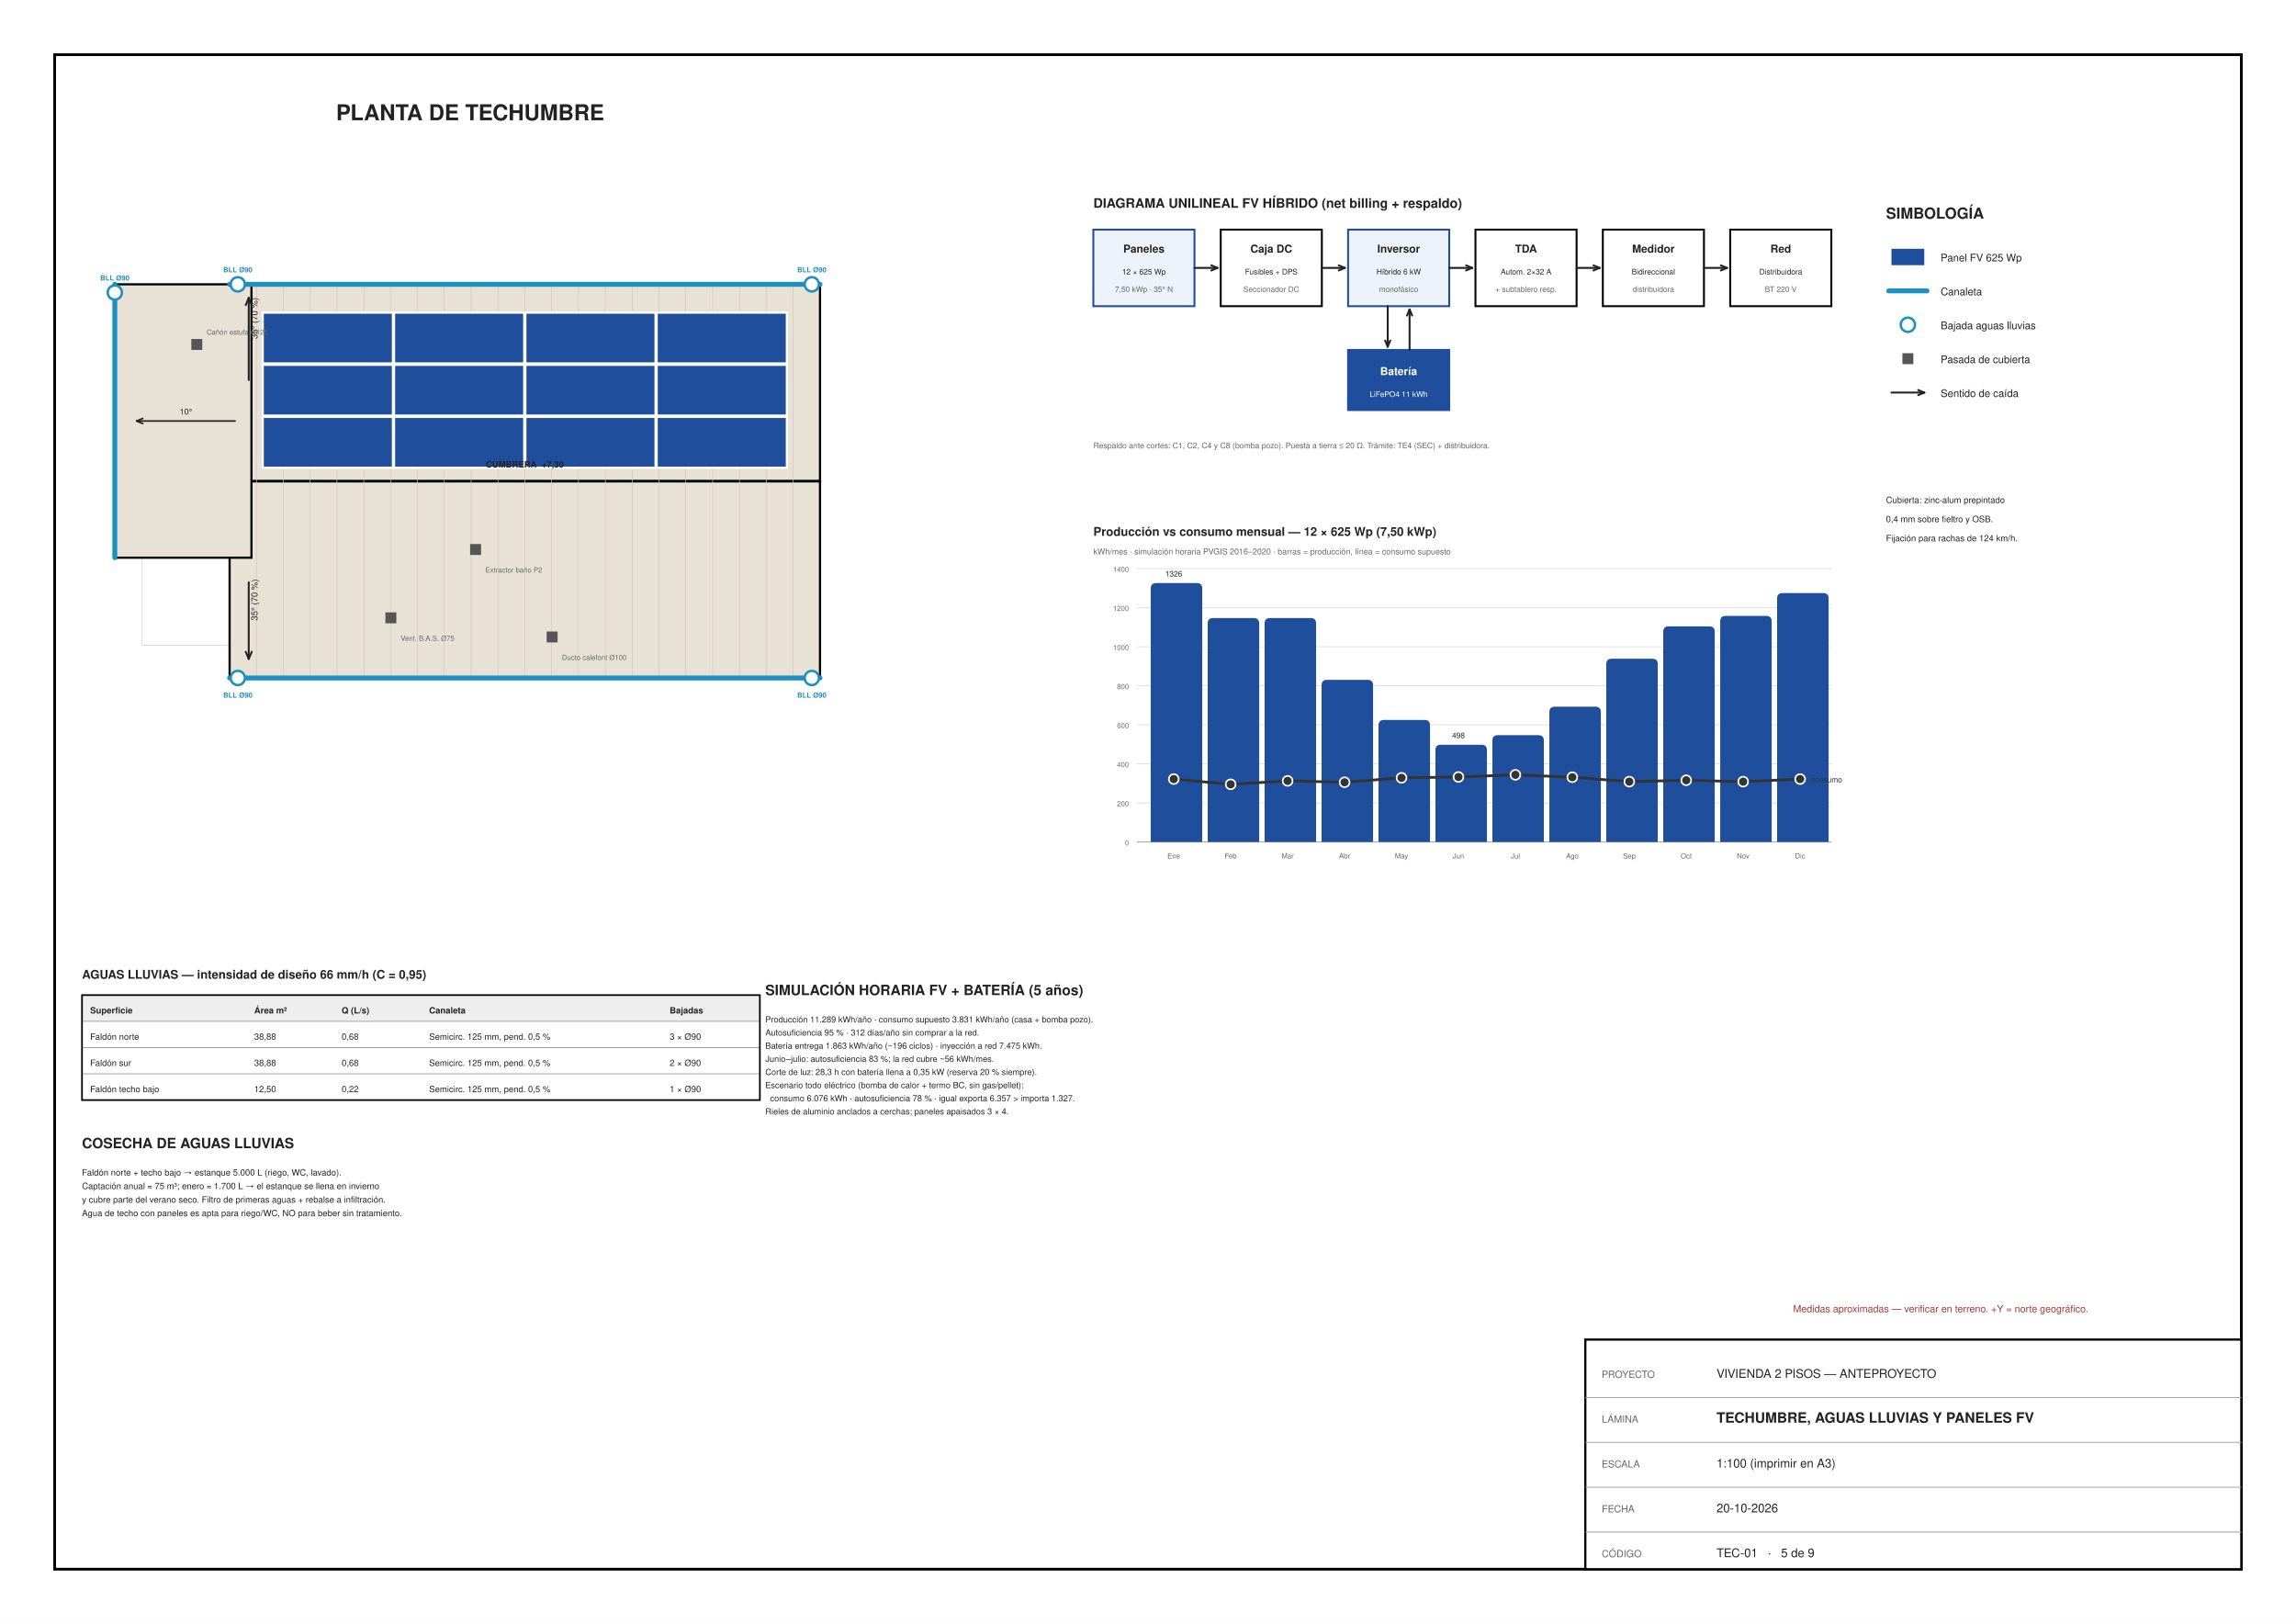
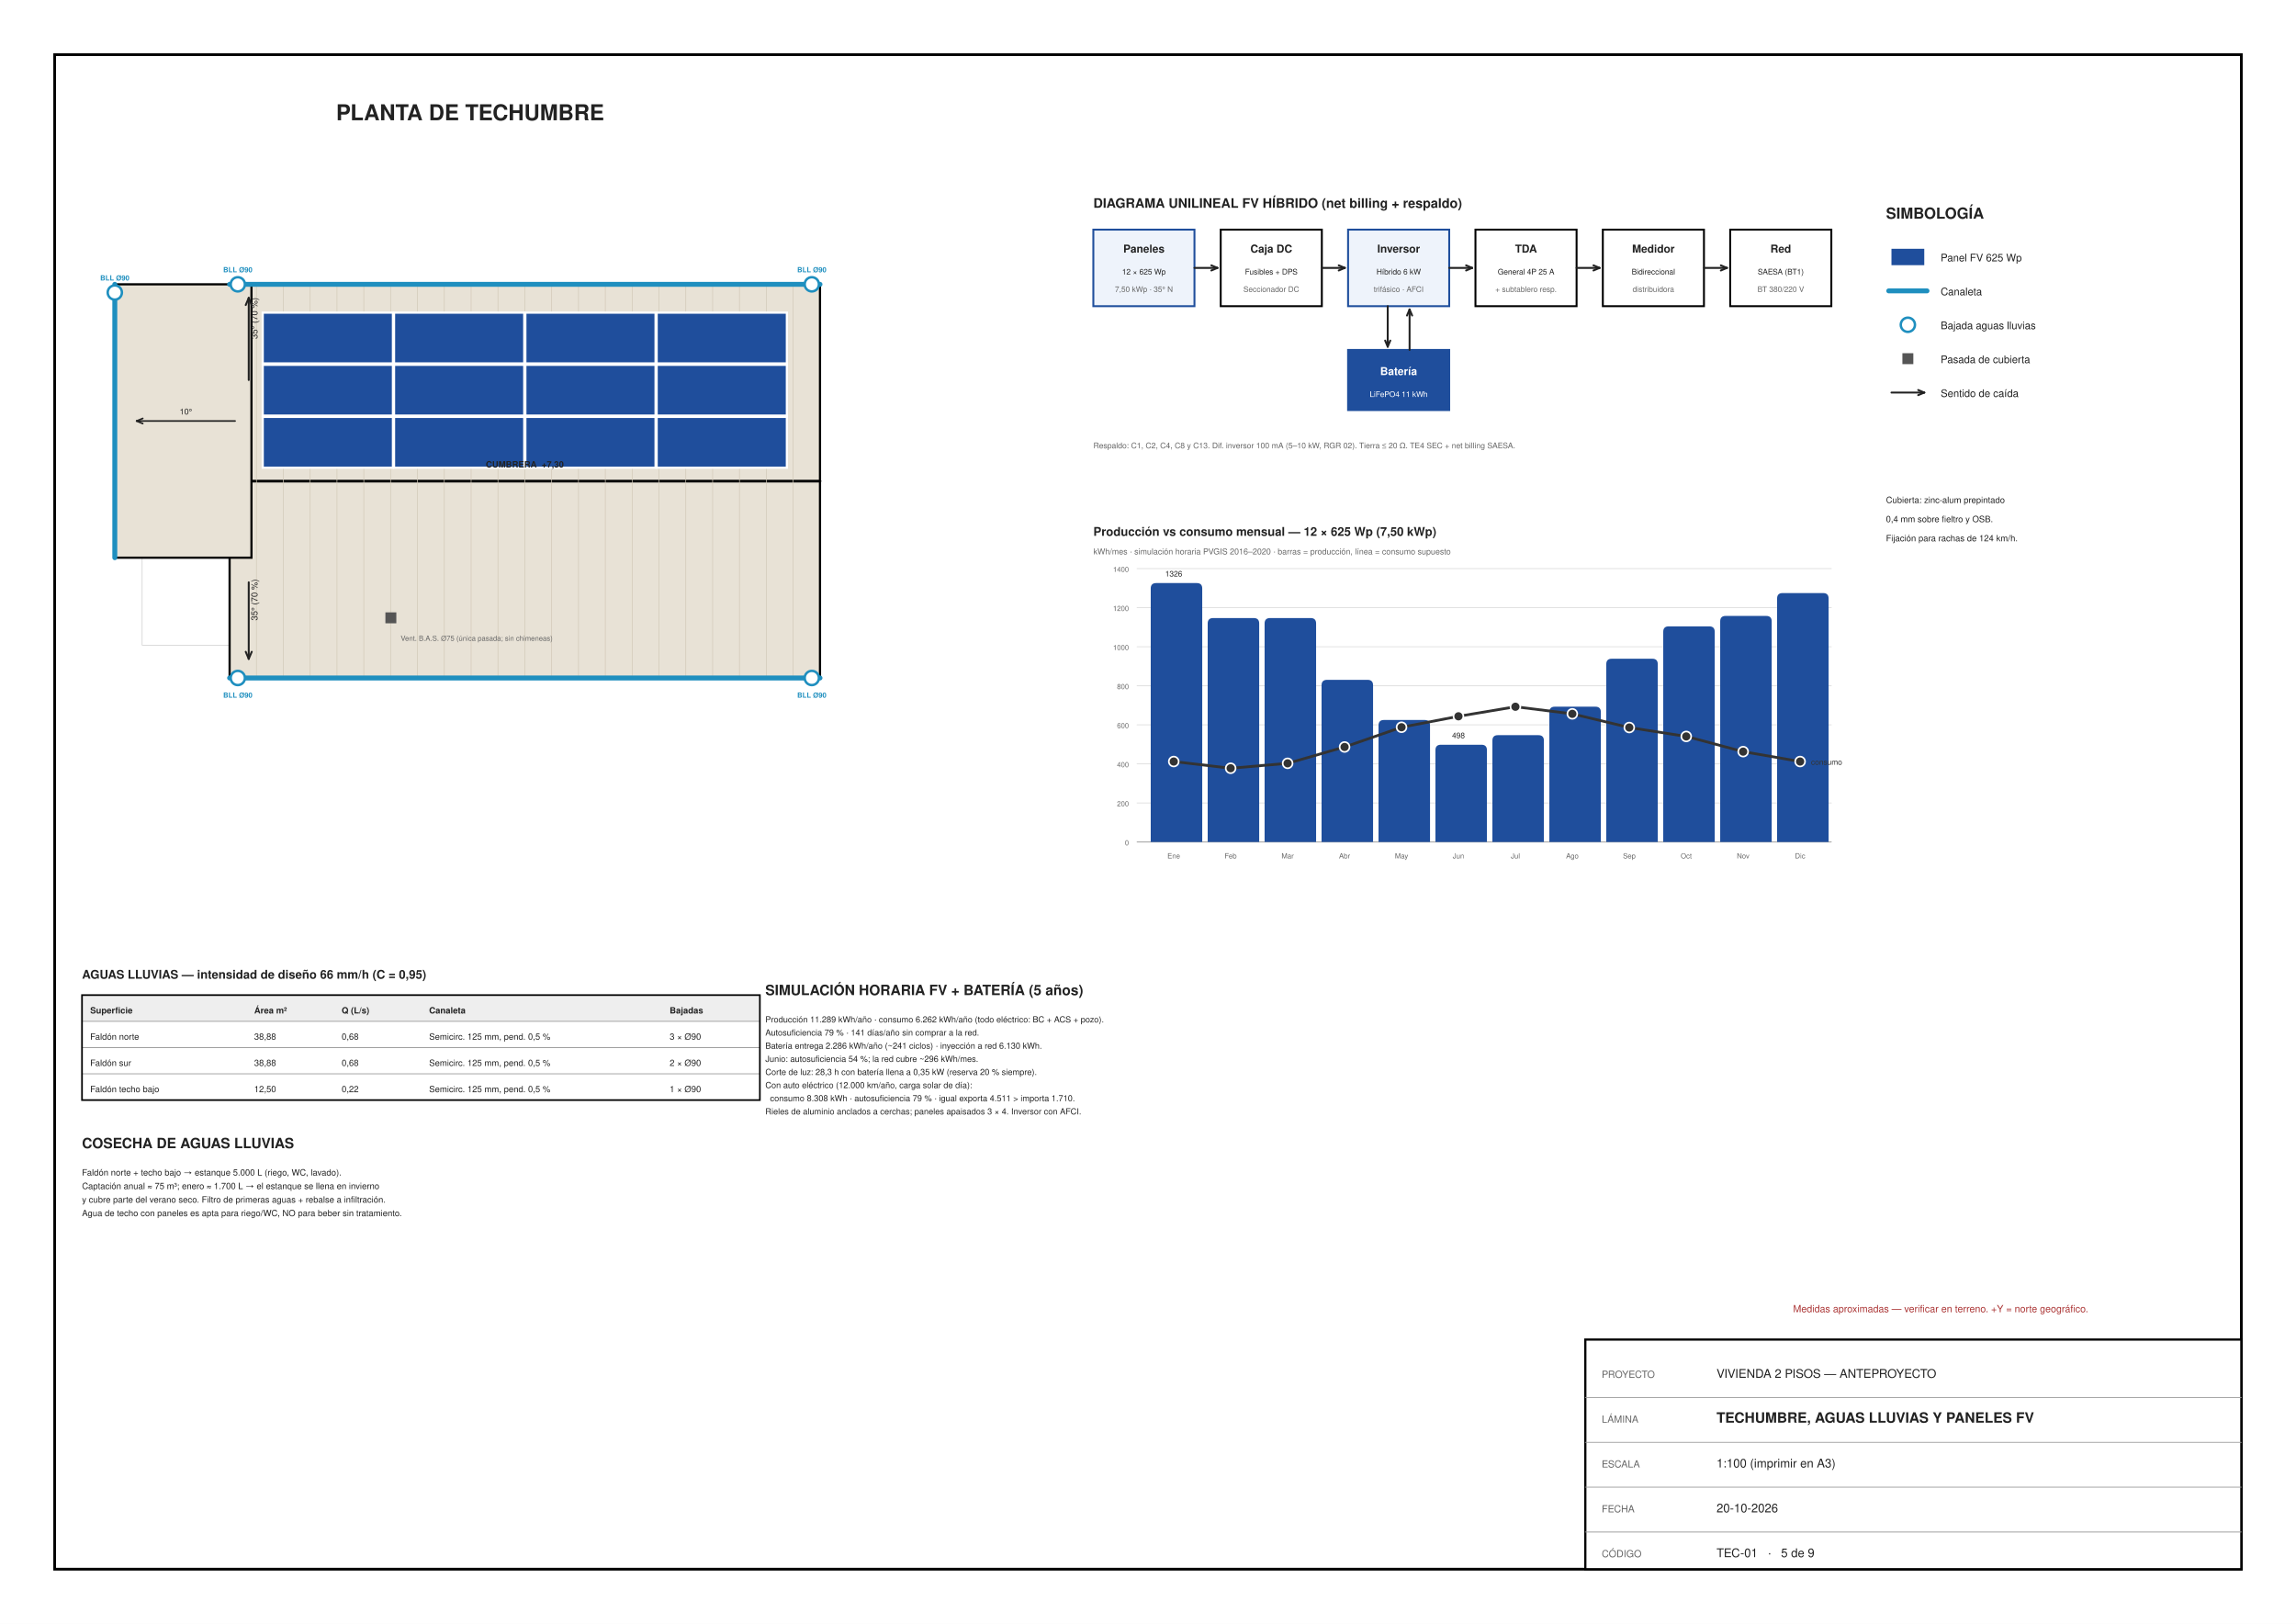
<svg xmlns="http://www.w3.org/2000/svg" width="420mm" height="297mm" viewBox="0 0 420 297">
  <rect width="420" height="297" fill="#fff" />
  <rect x="10.00" y="10.00" width="400.00" height="277.00" fill="none" stroke="#000" stroke-width="0.5" />
  <rect x="290.00" y="245.00" width="120.00" height="42.00" fill="#fff" stroke="#000" stroke-width="0.4" />
  <text x="293.00" y="252.00" font-size="1.8" text-anchor="start" font-weight="normal" fill="#666" font-family="Helvetica, Arial, sans-serif" xml:space="preserve">PROYECTO</text>
  <text x="314.00" y="252.00" font-size="2.2" text-anchor="start" font-weight="normal" fill="#222" font-family="Helvetica, Arial, sans-serif" xml:space="preserve">VIVIENDA 2 PISOS — ANTEPROYECTO</text>
  <text x="293.00" y="260.20" font-size="1.8" text-anchor="start" font-weight="normal" fill="#666" font-family="Helvetica, Arial, sans-serif" xml:space="preserve">LÁMINA</text>
  <text x="314.00" y="260.20" font-size="2.6" text-anchor="start" font-weight="bold" fill="#222" font-family="Helvetica, Arial, sans-serif" xml:space="preserve">TECHUMBRE, AGUAS LLUVIAS Y PANELES FV</text>
  <polyline points="290.00,255.60 410.00,255.60" fill="none" stroke="#999" stroke-width="0.15" stroke-linejoin="round" stroke-linecap="round" />
  <text x="293.00" y="268.40" font-size="1.8" text-anchor="start" font-weight="normal" fill="#666" font-family="Helvetica, Arial, sans-serif" xml:space="preserve">ESCALA</text>
  <text x="314.00" y="268.40" font-size="2.2" text-anchor="start" font-weight="normal" fill="#222" font-family="Helvetica, Arial, sans-serif" xml:space="preserve">1:100 (imprimir en A3)</text>
  <polyline points="290.00,263.80 410.00,263.80" fill="none" stroke="#999" stroke-width="0.15" stroke-linejoin="round" stroke-linecap="round" />
  <text x="293.00" y="276.60" font-size="1.8" text-anchor="start" font-weight="normal" fill="#666" font-family="Helvetica, Arial, sans-serif" xml:space="preserve">FECHA</text>
  <text x="314.00" y="276.60" font-size="2.2" text-anchor="start" font-weight="normal" fill="#222" font-family="Helvetica, Arial, sans-serif" xml:space="preserve">20-10-2026</text>
  <polyline points="290.00,272.00 410.00,272.00" fill="none" stroke="#999" stroke-width="0.15" stroke-linejoin="round" stroke-linecap="round" />
  <text x="293.00" y="284.80" font-size="1.8" text-anchor="start" font-weight="normal" fill="#666" font-family="Helvetica, Arial, sans-serif" xml:space="preserve">CÓDIGO</text>
  <text x="314.00" y="284.80" font-size="2.2" text-anchor="start" font-weight="normal" fill="#222" font-family="Helvetica, Arial, sans-serif" xml:space="preserve">TEC-01   ·   5 de 9</text>
  <polyline points="290.00,280.20 410.00,280.20" fill="none" stroke="#999" stroke-width="0.15" stroke-linejoin="round" stroke-linecap="round" />
  <text x="355.00" y="240.00" font-size="1.8" text-anchor="middle" font-weight="normal" fill="#a33" font-family="Helvetica, Arial, sans-serif" xml:space="preserve">Medidas aproximadas — verificar en terreno. +Y = norte geográfico.</text>
  <text x="86.00" y="22.00" font-size="4" text-anchor="middle" font-weight="bold" fill="#222" font-family="Helvetica, Arial, sans-serif" xml:space="preserve">PLANTA DE TECHUMBRE</text>
  <rect x="26.00" y="58.00" width="80.00" height="40.00" fill="none" stroke="#ccc" stroke-width="0.12" />
  <rect x="26.00" y="98.00" width="20.00" height="20.00" fill="none" stroke="#ccc" stroke-width="0.12" />
  <rect x="46.00" y="98.00" width="24.00" height="20.00" fill="none" stroke="#ccc" stroke-width="0.12" />
  <rect x="70.00" y="98.00" width="18.00" height="20.00" fill="none" stroke="#ccc" stroke-width="0.12" />
  <rect x="88.00" y="98.00" width="16.00" height="20.00" fill="none" stroke="#ccc" stroke-width="0.12" />
  <rect x="104.00" y="98.00" width="27.00" height="20.00" fill="none" stroke="#ccc" stroke-width="0.12" />
  <rect x="131.00" y="98.00" width="15.00" height="20.00" fill="none" stroke="#ccc" stroke-width="0.12" />
  <rect x="106.00" y="58.00" width="15.00" height="30.00" fill="none" stroke="#ccc" stroke-width="0.12" />
  <rect x="121.00" y="58.00" width="25.00" height="30.00" fill="none" stroke="#ccc" stroke-width="0.12" />
  <rect x="106.00" y="88.00" width="40.00" height="10.00" fill="none" stroke="#ccc" stroke-width="0.12" />
  <rect x="42.00" y="52.00" width="108.00" height="72.00" fill="#e8e2d6" stroke="#000" stroke-width="0.4" />
  <polyline points="42.00,88.00 150.00,88.00" fill="none" stroke="#000" stroke-width="0.5" stroke-linejoin="round" stroke-linecap="round" />
  <polyline points="46.91,124.00 46.91,52.00" fill="none" stroke="#d2c9b8" stroke-width="0.12" stroke-linejoin="round" stroke-linecap="round" />
  <polyline points="51.82,124.00 51.82,52.00" fill="none" stroke="#d2c9b8" stroke-width="0.12" stroke-linejoin="round" stroke-linecap="round" />
  <polyline points="56.73,124.00 56.73,52.00" fill="none" stroke="#d2c9b8" stroke-width="0.12" stroke-linejoin="round" stroke-linecap="round" />
  <polyline points="61.64,124.00 61.64,52.00" fill="none" stroke="#d2c9b8" stroke-width="0.12" stroke-linejoin="round" stroke-linecap="round" />
  <polyline points="66.55,124.00 66.55,52.00" fill="none" stroke="#d2c9b8" stroke-width="0.12" stroke-linejoin="round" stroke-linecap="round" />
  <polyline points="71.45,124.00 71.45,52.00" fill="none" stroke="#d2c9b8" stroke-width="0.12" stroke-linejoin="round" stroke-linecap="round" />
  <polyline points="76.36,124.00 76.36,52.00" fill="none" stroke="#d2c9b8" stroke-width="0.12" stroke-linejoin="round" stroke-linecap="round" />
  <polyline points="81.27,124.00 81.27,52.00" fill="none" stroke="#d2c9b8" stroke-width="0.12" stroke-linejoin="round" stroke-linecap="round" />
  <polyline points="86.18,124.00 86.18,52.00" fill="none" stroke="#d2c9b8" stroke-width="0.12" stroke-linejoin="round" stroke-linecap="round" />
  <polyline points="91.09,124.00 91.09,52.00" fill="none" stroke="#d2c9b8" stroke-width="0.12" stroke-linejoin="round" stroke-linecap="round" />
  <polyline points="96.00,124.00 96.00,52.00" fill="none" stroke="#d2c9b8" stroke-width="0.12" stroke-linejoin="round" stroke-linecap="round" />
  <polyline points="100.91,124.00 100.91,52.00" fill="none" stroke="#d2c9b8" stroke-width="0.12" stroke-linejoin="round" stroke-linecap="round" />
  <polyline points="105.82,124.00 105.82,52.00" fill="none" stroke="#d2c9b8" stroke-width="0.12" stroke-linejoin="round" stroke-linecap="round" />
  <polyline points="110.73,124.00 110.73,52.00" fill="none" stroke="#d2c9b8" stroke-width="0.12" stroke-linejoin="round" stroke-linecap="round" />
  <polyline points="115.64,124.00 115.64,52.00" fill="none" stroke="#d2c9b8" stroke-width="0.12" stroke-linejoin="round" stroke-linecap="round" />
  <polyline points="120.55,124.00 120.55,52.00" fill="none" stroke="#d2c9b8" stroke-width="0.12" stroke-linejoin="round" stroke-linecap="round" />
  <polyline points="125.45,124.00 125.45,52.00" fill="none" stroke="#d2c9b8" stroke-width="0.12" stroke-linejoin="round" stroke-linecap="round" />
  <polyline points="130.36,124.00 130.36,52.00" fill="none" stroke="#d2c9b8" stroke-width="0.12" stroke-linejoin="round" stroke-linecap="round" />
  <polyline points="135.27,124.00 135.27,52.00" fill="none" stroke="#d2c9b8" stroke-width="0.12" stroke-linejoin="round" stroke-linecap="round" />
  <polyline points="140.18,124.00 140.18,52.00" fill="none" stroke="#d2c9b8" stroke-width="0.12" stroke-linejoin="round" stroke-linecap="round" />
  <polyline points="145.09,124.00 145.09,52.00" fill="none" stroke="#d2c9b8" stroke-width="0.12" stroke-linejoin="round" stroke-linecap="round" />
  <rect x="21.00" y="52.00" width="25.00" height="50.00" fill="#e8e2d6" stroke="#000" stroke-width="0.4" />
  <rect x="48.06" y="76.25" width="23.82" height="9.29" fill="#1f4e9c" stroke="#fff" stroke-width="0.4" />
  <rect x="72.08" y="76.25" width="23.82" height="9.29" fill="#1f4e9c" stroke="#fff" stroke-width="0.4" />
  <rect x="96.10" y="76.25" width="23.82" height="9.29" fill="#1f4e9c" stroke="#fff" stroke-width="0.4" />
  <rect x="120.12" y="76.25" width="23.82" height="9.29" fill="#1f4e9c" stroke="#fff" stroke-width="0.4" />
  <rect x="48.06" y="66.72" width="23.82" height="9.29" fill="#1f4e9c" stroke="#fff" stroke-width="0.4" />
  <rect x="72.08" y="66.72" width="23.82" height="9.29" fill="#1f4e9c" stroke="#fff" stroke-width="0.4" />
  <rect x="96.10" y="66.72" width="23.82" height="9.29" fill="#1f4e9c" stroke="#fff" stroke-width="0.4" />
  <rect x="120.12" y="66.72" width="23.82" height="9.29" fill="#1f4e9c" stroke="#fff" stroke-width="0.4" />
  <rect x="48.06" y="57.18" width="23.82" height="9.29" fill="#1f4e9c" stroke="#fff" stroke-width="0.4" />
  <rect x="72.08" y="57.18" width="23.82" height="9.29" fill="#1f4e9c" stroke="#fff" stroke-width="0.4" />
  <rect x="96.10" y="57.18" width="23.82" height="9.29" fill="#1f4e9c" stroke="#fff" stroke-width="0.4" />
  <rect x="120.12" y="57.18" width="23.82" height="9.29" fill="#1f4e9c" stroke="#fff" stroke-width="0.4" />
  <polyline points="45.50,69.50 45.50,54.50" fill="none" stroke="#222" stroke-width="0.35" stroke-linejoin="round" stroke-linecap="round" />
  <polyline points="45.50,54.50 44.95,55.79" fill="none" stroke="#222" stroke-width="0.35" stroke-linejoin="round" stroke-linecap="round" />
  <polyline points="45.50,54.50 46.05,55.79" fill="none" stroke="#222" stroke-width="0.35" stroke-linejoin="round" stroke-linecap="round" />
  <text x="47.10" y="62.00" font-size="1.6" text-anchor="start" font-weight="normal" fill="#222" font-family="Helvetica, Arial, sans-serif" xml:space="preserve" transform="rotate(-90 47.10 62.00)">35° (70 %)</text>
  <polyline points="45.50,106.50 45.50,120.50" fill="none" stroke="#222" stroke-width="0.35" stroke-linejoin="round" stroke-linecap="round" />
  <polyline points="45.50,120.50 46.05,119.21" fill="none" stroke="#222" stroke-width="0.35" stroke-linejoin="round" stroke-linecap="round" />
  <polyline points="45.50,120.50 44.95,119.21" fill="none" stroke="#222" stroke-width="0.35" stroke-linejoin="round" stroke-linecap="round" />
  <text x="47.10" y="113.50" font-size="1.6" text-anchor="start" font-weight="normal" fill="#222" font-family="Helvetica, Arial, sans-serif" xml:space="preserve" transform="rotate(-90 47.10 113.50)">35° (70 %)</text>
  <polyline points="43.00,77.00 25.00,77.00" fill="none" stroke="#222" stroke-width="0.3" stroke-linejoin="round" stroke-linecap="round" />
  <polyline points="25.00,77.00 26.11,77.47" fill="none" stroke="#222" stroke-width="0.3" stroke-linejoin="round" stroke-linecap="round" />
  <polyline points="25.00,77.00 26.11,76.53" fill="none" stroke="#222" stroke-width="0.3" stroke-linejoin="round" stroke-linecap="round" />
  <text x="34.00" y="75.80" font-size="1.5" text-anchor="middle" font-weight="normal" fill="#222" font-family="Helvetica, Arial, sans-serif" xml:space="preserve">10°</text>
  <text x="96.00" y="85.50" font-size="1.6" text-anchor="middle" font-weight="bold" fill="#222" font-family="Helvetica, Arial, sans-serif" xml:space="preserve">CUMBRERA  +7,30</text>
  <polyline points="42.00,52.00 150.00,52.00" fill="none" stroke="#1f8fbf" stroke-width="0.9" stroke-linejoin="round" stroke-linecap="round" />
  <polyline points="42.00,124.00 150.00,124.00" fill="none" stroke="#1f8fbf" stroke-width="0.9" stroke-linejoin="round" stroke-linecap="round" />
  <polyline points="21.00,102.00 21.00,52.00" fill="none" stroke="#1f8fbf" stroke-width="0.9" stroke-linejoin="round" stroke-linecap="round" />
  <circle cx="43.50" cy="52.00" r="1.30" fill="#fff" stroke="#1f8fbf" stroke-width="0.45" />
  <text x="43.50" y="49.80" font-size="1.3" text-anchor="middle" font-weight="bold" fill="#1f8fbf" font-family="Helvetica, Arial, sans-serif" xml:space="preserve">BLL Ø90</text>
  <circle cx="148.50" cy="52.00" r="1.30" fill="#fff" stroke="#1f8fbf" stroke-width="0.45" />
  <text x="148.50" y="49.80" font-size="1.3" text-anchor="middle" font-weight="bold" fill="#1f8fbf" font-family="Helvetica, Arial, sans-serif" xml:space="preserve">BLL Ø90</text>
  <circle cx="43.50" cy="124.00" r="1.30" fill="#fff" stroke="#1f8fbf" stroke-width="0.45" />
  <text x="43.50" y="127.60" font-size="1.3" text-anchor="middle" font-weight="bold" fill="#1f8fbf" font-family="Helvetica, Arial, sans-serif" xml:space="preserve">BLL Ø90</text>
  <circle cx="148.50" cy="124.00" r="1.30" fill="#fff" stroke="#1f8fbf" stroke-width="0.45" />
  <text x="148.50" y="127.60" font-size="1.3" text-anchor="middle" font-weight="bold" fill="#1f8fbf" font-family="Helvetica, Arial, sans-serif" xml:space="preserve">BLL Ø90</text>
  <circle cx="21.00" cy="53.50" r="1.30" fill="#fff" stroke="#1f8fbf" stroke-width="0.45" />
  <text x="21.00" y="51.30" font-size="1.3" text-anchor="middle" font-weight="bold" fill="#1f8fbf" font-family="Helvetica, Arial, sans-serif" xml:space="preserve">BLL Ø90</text>
-   <rect x="35.00" y="62.00" width="2.00" height="2.00" fill="#555" stroke="none" stroke-width="0.3" />
-   <text x="37.80" y="61.20" font-size="1.3" text-anchor="start" font-weight="normal" fill="#666" font-family="Helvetica, Arial, sans-serif" xml:space="preserve">Cañón estufa Ø125</text>
-   <rect x="100.00" y="115.50" width="2.00" height="2.00" fill="#555" stroke="none" stroke-width="0.3" />
-   <text x="102.80" y="120.70" font-size="1.3" text-anchor="start" font-weight="normal" fill="#666" font-family="Helvetica, Arial, sans-serif" xml:space="preserve">Ducto calefont Ø100</text>
  <rect x="70.50" y="112.00" width="2.00" height="2.00" fill="#555" stroke="none" stroke-width="0.3" />
-   <text x="73.30" y="117.20" font-size="1.3" text-anchor="start" font-weight="normal" fill="#666" font-family="Helvetica, Arial, sans-serif" xml:space="preserve">Vent. B.A.S. Ø75</text>
-   <rect x="86.00" y="99.50" width="2.00" height="2.00" fill="#555" stroke="none" stroke-width="0.3" />
-   <text x="88.80" y="104.70" font-size="1.3" text-anchor="start" font-weight="normal" fill="#666" font-family="Helvetica, Arial, sans-serif" xml:space="preserve">Extractor baño P2</text>
+   <text x="73.30" y="117.20" font-size="1.3" text-anchor="start" font-weight="normal" fill="#666" font-family="Helvetica, Arial, sans-serif" xml:space="preserve">Vent. B.A.S. Ø75 (única pasada; sin chimeneas)</text>
  <text x="200.00" y="38.00" font-size="2.4" text-anchor="start" font-weight="bold" fill="#222" font-family="Helvetica, Arial, sans-serif" xml:space="preserve">DIAGRAMA UNILINEAL FV HÍBRIDO (net billing + respaldo)</text>
  <rect x="200.00" y="42.00" width="18.50" height="14.00" fill="#eef3fb" stroke="#1f4e9c" stroke-width="0.35" />
  <text x="209.25" y="46.20" font-size="2.0" text-anchor="middle" font-weight="bold" fill="#222" font-family="Helvetica, Arial, sans-serif" xml:space="preserve">Paneles</text>
  <text x="209.25" y="50.20" font-size="1.4" text-anchor="middle" font-weight="normal" fill="#222" font-family="Helvetica, Arial, sans-serif" xml:space="preserve">12 × 625 Wp</text>
  <text x="209.25" y="53.40" font-size="1.4" text-anchor="middle" font-weight="normal" fill="#666" font-family="Helvetica, Arial, sans-serif" xml:space="preserve">7,50 kWp · 35° N</text>
  <rect x="223.30" y="42.00" width="18.50" height="14.00" fill="#fff" stroke="#000" stroke-width="0.35" />
  <text x="232.55" y="46.20" font-size="2.0" text-anchor="middle" font-weight="bold" fill="#222" font-family="Helvetica, Arial, sans-serif" xml:space="preserve">Caja DC</text>
  <text x="232.55" y="50.20" font-size="1.4" text-anchor="middle" font-weight="normal" fill="#222" font-family="Helvetica, Arial, sans-serif" xml:space="preserve">Fusibles + DPS</text>
  <text x="232.55" y="53.40" font-size="1.4" text-anchor="middle" font-weight="normal" fill="#666" font-family="Helvetica, Arial, sans-serif" xml:space="preserve">Seccionador DC</text>
  <polyline points="218.50,49.00 222.70,49.00" fill="none" stroke="#222" stroke-width="0.35" stroke-linejoin="round" stroke-linecap="round" />
  <polyline points="222.70,49.00 221.59,48.53" fill="none" stroke="#222" stroke-width="0.35" stroke-linejoin="round" stroke-linecap="round" />
  <polyline points="222.70,49.00 221.59,49.47" fill="none" stroke="#222" stroke-width="0.35" stroke-linejoin="round" stroke-linecap="round" />
  <rect x="246.60" y="42.00" width="18.50" height="14.00" fill="#eef3fb" stroke="#1f4e9c" stroke-width="0.35" />
  <text x="255.85" y="46.20" font-size="2.0" text-anchor="middle" font-weight="bold" fill="#222" font-family="Helvetica, Arial, sans-serif" xml:space="preserve">Inversor</text>
  <text x="255.85" y="50.20" font-size="1.4" text-anchor="middle" font-weight="normal" fill="#222" font-family="Helvetica, Arial, sans-serif" xml:space="preserve">Híbrido 6 kW</text>
-   <text x="255.85" y="53.40" font-size="1.4" text-anchor="middle" font-weight="normal" fill="#666" font-family="Helvetica, Arial, sans-serif" xml:space="preserve">monofásico</text>
+   <text x="255.85" y="53.40" font-size="1.4" text-anchor="middle" font-weight="normal" fill="#666" font-family="Helvetica, Arial, sans-serif" xml:space="preserve">trifásico · AFCI</text>
  <polyline points="241.80,49.00 246.00,49.00" fill="none" stroke="#222" stroke-width="0.35" stroke-linejoin="round" stroke-linecap="round" />
  <polyline points="246.00,49.00 244.89,48.53" fill="none" stroke="#222" stroke-width="0.35" stroke-linejoin="round" stroke-linecap="round" />
  <polyline points="246.00,49.00 244.89,49.47" fill="none" stroke="#222" stroke-width="0.35" stroke-linejoin="round" stroke-linecap="round" />
  <rect x="269.90" y="42.00" width="18.50" height="14.00" fill="#fff" stroke="#000" stroke-width="0.35" />
  <text x="279.15" y="46.20" font-size="2.0" text-anchor="middle" font-weight="bold" fill="#222" font-family="Helvetica, Arial, sans-serif" xml:space="preserve">TDA</text>
-   <text x="279.15" y="50.20" font-size="1.4" text-anchor="middle" font-weight="normal" fill="#222" font-family="Helvetica, Arial, sans-serif" xml:space="preserve">Autom. 2×32 A</text>
+   <text x="279.15" y="50.20" font-size="1.4" text-anchor="middle" font-weight="normal" fill="#222" font-family="Helvetica, Arial, sans-serif" xml:space="preserve">General 4P 25 A</text>
  <text x="279.15" y="53.40" font-size="1.4" text-anchor="middle" font-weight="normal" fill="#666" font-family="Helvetica, Arial, sans-serif" xml:space="preserve">+ subtablero resp.</text>
  <polyline points="265.10,49.00 269.30,49.00" fill="none" stroke="#222" stroke-width="0.35" stroke-linejoin="round" stroke-linecap="round" />
  <polyline points="269.30,49.00 268.19,48.53" fill="none" stroke="#222" stroke-width="0.35" stroke-linejoin="round" stroke-linecap="round" />
  <polyline points="269.30,49.00 268.19,49.47" fill="none" stroke="#222" stroke-width="0.35" stroke-linejoin="round" stroke-linecap="round" />
  <rect x="293.20" y="42.00" width="18.50" height="14.00" fill="#fff" stroke="#000" stroke-width="0.35" />
  <text x="302.45" y="46.20" font-size="2.0" text-anchor="middle" font-weight="bold" fill="#222" font-family="Helvetica, Arial, sans-serif" xml:space="preserve">Medidor</text>
  <text x="302.45" y="50.20" font-size="1.4" text-anchor="middle" font-weight="normal" fill="#222" font-family="Helvetica, Arial, sans-serif" xml:space="preserve">Bidireccional</text>
  <text x="302.45" y="53.40" font-size="1.4" text-anchor="middle" font-weight="normal" fill="#666" font-family="Helvetica, Arial, sans-serif" xml:space="preserve">distribuidora</text>
  <polyline points="288.40,49.00 292.60,49.00" fill="none" stroke="#222" stroke-width="0.35" stroke-linejoin="round" stroke-linecap="round" />
  <polyline points="292.60,49.00 291.49,48.53" fill="none" stroke="#222" stroke-width="0.35" stroke-linejoin="round" stroke-linecap="round" />
  <polyline points="292.60,49.00 291.49,49.47" fill="none" stroke="#222" stroke-width="0.35" stroke-linejoin="round" stroke-linecap="round" />
  <rect x="316.50" y="42.00" width="18.50" height="14.00" fill="#fff" stroke="#000" stroke-width="0.35" />
  <text x="325.75" y="46.20" font-size="2.0" text-anchor="middle" font-weight="bold" fill="#222" font-family="Helvetica, Arial, sans-serif" xml:space="preserve">Red</text>
-   <text x="325.75" y="50.20" font-size="1.4" text-anchor="middle" font-weight="normal" fill="#222" font-family="Helvetica, Arial, sans-serif" xml:space="preserve">Distribuidora</text>
-   <text x="325.75" y="53.40" font-size="1.4" text-anchor="middle" font-weight="normal" fill="#666" font-family="Helvetica, Arial, sans-serif" xml:space="preserve">BT 220 V</text>
+   <text x="325.75" y="50.20" font-size="1.4" text-anchor="middle" font-weight="normal" fill="#222" font-family="Helvetica, Arial, sans-serif" xml:space="preserve">SAESA (BT1)</text>
+   <text x="325.75" y="53.40" font-size="1.4" text-anchor="middle" font-weight="normal" fill="#666" font-family="Helvetica, Arial, sans-serif" xml:space="preserve">BT 380/220 V</text>
  <polyline points="311.70,49.00 315.90,49.00" fill="none" stroke="#222" stroke-width="0.35" stroke-linejoin="round" stroke-linecap="round" />
  <polyline points="315.90,49.00 314.79,48.53" fill="none" stroke="#222" stroke-width="0.35" stroke-linejoin="round" stroke-linecap="round" />
  <polyline points="315.90,49.00 314.79,49.47" fill="none" stroke="#222" stroke-width="0.35" stroke-linejoin="round" stroke-linecap="round" />
  <rect x="246.60" y="64.00" width="18.50" height="11.00" fill="#1f4e9c" stroke="#1f4e9c" stroke-width="0.35" />
  <text x="255.85" y="68.60" font-size="2.0" text-anchor="middle" font-weight="bold" fill="#fff" font-family="Helvetica, Arial, sans-serif" xml:space="preserve">Batería</text>
  <text x="255.85" y="72.60" font-size="1.4" text-anchor="middle" font-weight="normal" fill="#fff" font-family="Helvetica, Arial, sans-serif" xml:space="preserve">LiFePO4 11 kWh</text>
  <polyline points="253.85,56.00 253.85,63.40" fill="none" stroke="#222" stroke-width="0.35" stroke-linejoin="round" stroke-linecap="round" />
  <polyline points="253.85,63.40 254.32,62.29" fill="none" stroke="#222" stroke-width="0.35" stroke-linejoin="round" stroke-linecap="round" />
  <polyline points="253.85,63.40 253.38,62.29" fill="none" stroke="#222" stroke-width="0.35" stroke-linejoin="round" stroke-linecap="round" />
  <polyline points="257.85,64.00 257.85,56.60" fill="none" stroke="#222" stroke-width="0.35" stroke-linejoin="round" stroke-linecap="round" />
  <polyline points="257.85,56.60 257.38,57.71" fill="none" stroke="#222" stroke-width="0.35" stroke-linejoin="round" stroke-linecap="round" />
  <polyline points="257.85,56.60 258.32,57.71" fill="none" stroke="#222" stroke-width="0.35" stroke-linejoin="round" stroke-linecap="round" />
-   <text x="200.00" y="82.00" font-size="1.45" text-anchor="start" font-weight="normal" fill="#666" font-family="Helvetica, Arial, sans-serif" xml:space="preserve">Respaldo ante cortes: C1, C2, C4 y C8 (bomba pozo). Puesta a tierra ≤ 20 Ω. Trámite: TE4 (SEC) + distribuidora.</text>
+   <text x="200.00" y="82.00" font-size="1.45" text-anchor="start" font-weight="normal" fill="#666" font-family="Helvetica, Arial, sans-serif" xml:space="preserve">Respaldo: C1, C2, C4, C8 y C13. Dif. inversor 100 mA (5–10 kW, RGR 02). Tierra ≤ 20 Ω. TE4 SEC + net billing SAESA.</text>
  <text x="200.00" y="98.00" font-size="2.2" text-anchor="start" font-weight="bold" fill="#222" font-family="Helvetica, Arial, sans-serif" xml:space="preserve">Producción vs consumo mensual — 12 × 625 Wp (7,50 kWp)</text>
  <text x="200.00" y="101.40" font-size="1.5" text-anchor="start" font-weight="normal" fill="#666" font-family="Helvetica, Arial, sans-serif" xml:space="preserve">kWh/mes · simulación horaria PVGIS 2016–2020 · barras = producción, línea = consumo supuesto</text>
  <polyline points="208.00,154.00 335.00,154.00" fill="none" stroke="#999" stroke-width="0.15" stroke-linejoin="round" stroke-linecap="round" />
  <text x="206.50" y="154.60" font-size="1.3" text-anchor="end" font-weight="normal" fill="#666" font-family="Helvetica, Arial, sans-serif" xml:space="preserve">0</text>
  <polyline points="208.00,146.86 335.00,146.86" fill="none" stroke="#ddd" stroke-width="0.15" stroke-linejoin="round" stroke-linecap="round" />
  <text x="206.50" y="147.46" font-size="1.3" text-anchor="end" font-weight="normal" fill="#666" font-family="Helvetica, Arial, sans-serif" xml:space="preserve">200</text>
  <polyline points="208.00,139.71 335.00,139.71" fill="none" stroke="#ddd" stroke-width="0.15" stroke-linejoin="round" stroke-linecap="round" />
  <text x="206.50" y="140.31" font-size="1.3" text-anchor="end" font-weight="normal" fill="#666" font-family="Helvetica, Arial, sans-serif" xml:space="preserve">400</text>
  <polyline points="208.00,132.57 335.00,132.57" fill="none" stroke="#ddd" stroke-width="0.15" stroke-linejoin="round" stroke-linecap="round" />
  <text x="206.50" y="133.17" font-size="1.3" text-anchor="end" font-weight="normal" fill="#666" font-family="Helvetica, Arial, sans-serif" xml:space="preserve">600</text>
  <polyline points="208.00,125.43 335.00,125.43" fill="none" stroke="#ddd" stroke-width="0.15" stroke-linejoin="round" stroke-linecap="round" />
  <text x="206.50" y="126.03" font-size="1.3" text-anchor="end" font-weight="normal" fill="#666" font-family="Helvetica, Arial, sans-serif" xml:space="preserve">800</text>
  <polyline points="208.00,118.29 335.00,118.29" fill="none" stroke="#ddd" stroke-width="0.15" stroke-linejoin="round" stroke-linecap="round" />
  <text x="206.50" y="118.89" font-size="1.3" text-anchor="end" font-weight="normal" fill="#666" font-family="Helvetica, Arial, sans-serif" xml:space="preserve">1000</text>
  <polyline points="208.00,111.14 335.00,111.14" fill="none" stroke="#ddd" stroke-width="0.15" stroke-linejoin="round" stroke-linecap="round" />
  <text x="206.50" y="111.74" font-size="1.3" text-anchor="end" font-weight="normal" fill="#666" font-family="Helvetica, Arial, sans-serif" xml:space="preserve">1200</text>
  <polyline points="208.00,104.00 335.00,104.00" fill="none" stroke="#ddd" stroke-width="0.15" stroke-linejoin="round" stroke-linecap="round" />
  <text x="206.50" y="104.60" font-size="1.3" text-anchor="end" font-weight="normal" fill="#666" font-family="Helvetica, Arial, sans-serif" xml:space="preserve">1400</text>
  <path d="M210.50,154.00 v-46.36 q0,-1 1,-1 h7.42 q1,0 1,1 v46.36 Z" fill="#1f4e9c" />
  <text x="214.71" y="157.00" font-size="1.3" text-anchor="middle" font-weight="normal" fill="#666" font-family="Helvetica, Arial, sans-serif" xml:space="preserve">Ene</text>
  <text x="214.71" y="105.44" font-size="1.4" text-anchor="middle" font-weight="normal" fill="#222" font-family="Helvetica, Arial, sans-serif" xml:space="preserve">1326</text>
  <path d="M220.92,154.00 v-39.96 q0,-1 1,-1 h7.42 q1,0 1,1 v39.96 Z" fill="#1f4e9c" />
  <text x="225.12" y="157.00" font-size="1.3" text-anchor="middle" font-weight="normal" fill="#666" font-family="Helvetica, Arial, sans-serif" xml:space="preserve">Feb</text>
  <path d="M231.33,154.00 v-39.96 q0,-1 1,-1 h7.42 q1,0 1,1 v39.96 Z" fill="#1f4e9c" />
  <text x="235.54" y="157.00" font-size="1.3" text-anchor="middle" font-weight="normal" fill="#666" font-family="Helvetica, Arial, sans-serif" xml:space="preserve">Mar</text>
  <path d="M241.75,154.00 v-28.66 q0,-1 1,-1 h7.42 q1,0 1,1 v28.66 Z" fill="#1f4e9c" />
  <text x="245.96" y="157.00" font-size="1.3" text-anchor="middle" font-weight="normal" fill="#666" font-family="Helvetica, Arial, sans-serif" xml:space="preserve">Abr</text>
  <path d="M252.17,154.00 v-21.32 q0,-1 1,-1 h7.42 q1,0 1,1 v21.32 Z" fill="#1f4e9c" />
  <text x="256.38" y="157.00" font-size="1.3" text-anchor="middle" font-weight="normal" fill="#666" font-family="Helvetica, Arial, sans-serif" xml:space="preserve">May</text>
  <path d="M262.58,154.00 v-16.79 q0,-1 1,-1 h7.42 q1,0 1,1 v16.79 Z" fill="#1f4e9c" />
  <text x="266.79" y="157.00" font-size="1.3" text-anchor="middle" font-weight="normal" fill="#666" font-family="Helvetica, Arial, sans-serif" xml:space="preserve">Jun</text>
  <text x="266.79" y="135.01" font-size="1.4" text-anchor="middle" font-weight="normal" fill="#222" font-family="Helvetica, Arial, sans-serif" xml:space="preserve">498</text>
  <path d="M273.00,154.00 v-18.54 q0,-1 1,-1 h7.42 q1,0 1,1 v18.54 Z" fill="#1f4e9c" />
  <text x="277.21" y="157.00" font-size="1.3" text-anchor="middle" font-weight="normal" fill="#666" font-family="Helvetica, Arial, sans-serif" xml:space="preserve">Jul</text>
  <path d="M283.42,154.00 v-23.75 q0,-1 1,-1 h7.42 q1,0 1,1 v23.75 Z" fill="#1f4e9c" />
  <text x="287.62" y="157.00" font-size="1.3" text-anchor="middle" font-weight="normal" fill="#666" font-family="Helvetica, Arial, sans-serif" xml:space="preserve">Ago</text>
  <path d="M293.83,154.00 v-32.52 q0,-1 1,-1 h7.42 q1,0 1,1 v32.52 Z" fill="#1f4e9c" />
  <text x="298.04" y="157.00" font-size="1.3" text-anchor="middle" font-weight="normal" fill="#666" font-family="Helvetica, Arial, sans-serif" xml:space="preserve">Sep</text>
  <path d="M304.25,154.00 v-38.44 q0,-1 1,-1 h7.42 q1,0 1,1 v38.44 Z" fill="#1f4e9c" />
  <text x="308.46" y="157.00" font-size="1.3" text-anchor="middle" font-weight="normal" fill="#666" font-family="Helvetica, Arial, sans-serif" xml:space="preserve">Oct</text>
  <path d="M314.67,154.00 v-40.35 q0,-1 1,-1 h7.42 q1,0 1,1 v40.35 Z" fill="#1f4e9c" />
  <text x="318.87" y="157.00" font-size="1.3" text-anchor="middle" font-weight="normal" fill="#666" font-family="Helvetica, Arial, sans-serif" xml:space="preserve">Nov</text>
  <path d="M325.08,154.00 v-44.53 q0,-1 1,-1 h7.42 q1,0 1,1 v44.53 Z" fill="#1f4e9c" />
  <text x="329.29" y="157.00" font-size="1.3" text-anchor="middle" font-weight="normal" fill="#666" font-family="Helvetica, Arial, sans-serif" xml:space="preserve">Dic</text>
-   <polyline points="214.71,142.49 225.12,143.45 235.54,142.82 245.96,143.07 256.38,142.26 266.79,142.11 277.21,141.71 287.62,142.15 298.04,142.96 308.46,142.71 318.87,142.96 329.29,142.49" fill="none" stroke="#333" stroke-width="0.5" stroke-linejoin="round" stroke-linecap="round" />
-   <circle cx="214.71" cy="142.49" r="0.90" fill="#333" stroke="#fff" stroke-width="0.3" />
-   <circle cx="225.12" cy="143.45" r="0.90" fill="#333" stroke="#fff" stroke-width="0.3" />
-   <circle cx="235.54" cy="142.82" r="0.90" fill="#333" stroke="#fff" stroke-width="0.3" />
-   <circle cx="245.96" cy="143.07" r="0.90" fill="#333" stroke="#fff" stroke-width="0.3" />
-   <circle cx="256.38" cy="142.26" r="0.90" fill="#333" stroke="#fff" stroke-width="0.3" />
-   <circle cx="266.79" cy="142.11" r="0.90" fill="#333" stroke="#fff" stroke-width="0.3" />
-   <circle cx="277.21" cy="141.71" r="0.90" fill="#333" stroke="#fff" stroke-width="0.3" />
-   <circle cx="287.62" cy="142.15" r="0.90" fill="#333" stroke="#fff" stroke-width="0.3" />
-   <circle cx="298.04" cy="142.96" r="0.90" fill="#333" stroke="#fff" stroke-width="0.3" />
-   <circle cx="308.46" cy="142.71" r="0.90" fill="#333" stroke="#fff" stroke-width="0.3" />
-   <circle cx="318.87" cy="142.96" r="0.90" fill="#333" stroke="#fff" stroke-width="0.3" />
-   <circle cx="329.29" cy="142.49" r="0.90" fill="#333" stroke="#fff" stroke-width="0.3" />
-   <text x="331.29" y="143.09" font-size="1.4" text-anchor="start" font-weight="normal" fill="#333" font-family="Helvetica, Arial, sans-serif" xml:space="preserve">consumo</text>
+   <polyline points="214.71,139.28 225.12,140.51 235.54,139.61 245.96,136.62 256.38,133.01 266.79,131.01 277.21,129.26 287.62,130.56 298.04,133.06 308.46,134.69 318.87,137.47 329.29,139.28" fill="none" stroke="#333" stroke-width="0.5" stroke-linejoin="round" stroke-linecap="round" />
+   <circle cx="214.71" cy="139.28" r="0.90" fill="#333" stroke="#fff" stroke-width="0.3" />
+   <circle cx="225.12" cy="140.51" r="0.90" fill="#333" stroke="#fff" stroke-width="0.3" />
+   <circle cx="235.54" cy="139.61" r="0.90" fill="#333" stroke="#fff" stroke-width="0.3" />
+   <circle cx="245.96" cy="136.62" r="0.90" fill="#333" stroke="#fff" stroke-width="0.3" />
+   <circle cx="256.38" cy="133.01" r="0.90" fill="#333" stroke="#fff" stroke-width="0.3" />
+   <circle cx="266.79" cy="131.01" r="0.90" fill="#333" stroke="#fff" stroke-width="0.3" />
+   <circle cx="277.21" cy="129.26" r="0.90" fill="#333" stroke="#fff" stroke-width="0.3" />
+   <circle cx="287.62" cy="130.56" r="0.90" fill="#333" stroke="#fff" stroke-width="0.3" />
+   <circle cx="298.04" cy="133.06" r="0.90" fill="#333" stroke="#fff" stroke-width="0.3" />
+   <circle cx="308.46" cy="134.69" r="0.90" fill="#333" stroke="#fff" stroke-width="0.3" />
+   <circle cx="318.87" cy="137.47" r="0.90" fill="#333" stroke="#fff" stroke-width="0.3" />
+   <circle cx="329.29" cy="139.28" r="0.90" fill="#333" stroke="#fff" stroke-width="0.3" />
+   <text x="331.29" y="139.88" font-size="1.4" text-anchor="start" font-weight="normal" fill="#333" font-family="Helvetica, Arial, sans-serif" xml:space="preserve">consumo</text>
  <rect x="15.00" y="182.00" width="124.00" height="4.80" fill="#eee" stroke="none" stroke-width="0.3" />
  <text x="16.50" y="185.36" font-size="1.6" text-anchor="start" font-weight="bold" fill="#222" font-family="Helvetica, Arial, sans-serif" xml:space="preserve">Superficie</text>
  <text x="46.50" y="185.36" font-size="1.6" text-anchor="start" font-weight="bold" fill="#222" font-family="Helvetica, Arial, sans-serif" xml:space="preserve">Área m²</text>
  <text x="62.50" y="185.36" font-size="1.6" text-anchor="start" font-weight="bold" fill="#222" font-family="Helvetica, Arial, sans-serif" xml:space="preserve">Q (L/s)</text>
  <text x="78.50" y="185.36" font-size="1.6" text-anchor="start" font-weight="bold" fill="#222" font-family="Helvetica, Arial, sans-serif" xml:space="preserve">Canaleta</text>
  <text x="122.50" y="185.36" font-size="1.6" text-anchor="start" font-weight="bold" fill="#222" font-family="Helvetica, Arial, sans-serif" xml:space="preserve">Bajadas</text>
  <polyline points="15.00,186.80 139.00,186.80" fill="none" stroke="#999" stroke-width="0.15" stroke-linejoin="round" stroke-linecap="round" />
  <text x="16.50" y="190.16" font-size="1.6" text-anchor="start" font-weight="normal" fill="#222" font-family="Helvetica, Arial, sans-serif" xml:space="preserve">Faldón norte</text>
  <text x="46.50" y="190.16" font-size="1.6" text-anchor="start" font-weight="normal" fill="#222" font-family="Helvetica, Arial, sans-serif" xml:space="preserve">38,88</text>
  <text x="62.50" y="190.16" font-size="1.6" text-anchor="start" font-weight="normal" fill="#222" font-family="Helvetica, Arial, sans-serif" xml:space="preserve">0,68</text>
  <text x="78.50" y="190.16" font-size="1.6" text-anchor="start" font-weight="normal" fill="#222" font-family="Helvetica, Arial, sans-serif" xml:space="preserve">Semicirc. 125 mm, pend. 0,5 %</text>
  <text x="122.50" y="190.16" font-size="1.6" text-anchor="start" font-weight="normal" fill="#222" font-family="Helvetica, Arial, sans-serif" xml:space="preserve">3 × Ø90</text>
  <polyline points="15.00,191.60 139.00,191.60" fill="none" stroke="#999" stroke-width="0.15" stroke-linejoin="round" stroke-linecap="round" />
  <text x="16.50" y="194.96" font-size="1.6" text-anchor="start" font-weight="normal" fill="#222" font-family="Helvetica, Arial, sans-serif" xml:space="preserve">Faldón sur</text>
  <text x="46.50" y="194.96" font-size="1.6" text-anchor="start" font-weight="normal" fill="#222" font-family="Helvetica, Arial, sans-serif" xml:space="preserve">38,88</text>
  <text x="62.50" y="194.96" font-size="1.6" text-anchor="start" font-weight="normal" fill="#222" font-family="Helvetica, Arial, sans-serif" xml:space="preserve">0,68</text>
  <text x="78.50" y="194.96" font-size="1.6" text-anchor="start" font-weight="normal" fill="#222" font-family="Helvetica, Arial, sans-serif" xml:space="preserve">Semicirc. 125 mm, pend. 0,5 %</text>
  <text x="122.50" y="194.96" font-size="1.6" text-anchor="start" font-weight="normal" fill="#222" font-family="Helvetica, Arial, sans-serif" xml:space="preserve">2 × Ø90</text>
  <polyline points="15.00,196.40 139.00,196.40" fill="none" stroke="#999" stroke-width="0.15" stroke-linejoin="round" stroke-linecap="round" />
  <text x="16.50" y="199.76" font-size="1.6" text-anchor="start" font-weight="normal" fill="#222" font-family="Helvetica, Arial, sans-serif" xml:space="preserve">Faldón techo bajo</text>
  <text x="46.50" y="199.76" font-size="1.6" text-anchor="start" font-weight="normal" fill="#222" font-family="Helvetica, Arial, sans-serif" xml:space="preserve">12,50</text>
  <text x="62.50" y="199.76" font-size="1.6" text-anchor="start" font-weight="normal" fill="#222" font-family="Helvetica, Arial, sans-serif" xml:space="preserve">0,22</text>
  <text x="78.50" y="199.76" font-size="1.6" text-anchor="start" font-weight="normal" fill="#222" font-family="Helvetica, Arial, sans-serif" xml:space="preserve">Semicirc. 125 mm, pend. 0,5 %</text>
  <text x="122.50" y="199.76" font-size="1.6" text-anchor="start" font-weight="normal" fill="#222" font-family="Helvetica, Arial, sans-serif" xml:space="preserve">1 × Ø90</text>
  <polyline points="15.00,201.20 139.00,201.20" fill="none" stroke="#999" stroke-width="0.15" stroke-linejoin="round" stroke-linecap="round" />
  <rect x="15.00" y="182.00" width="124.00" height="19.20" fill="none" stroke="#000" stroke-width="0.3" />
  <text x="15.00" y="179.00" font-size="2.2" text-anchor="start" font-weight="bold" fill="#222" font-family="Helvetica, Arial, sans-serif" xml:space="preserve">AGUAS LLUVIAS — intensidad de diseño 66 mm/h (C = 0,95)</text>
  <text x="15.00" y="210.00" font-size="2.6" text-anchor="start" font-weight="bold" fill="#222" font-family="Helvetica, Arial, sans-serif" xml:space="preserve">COSECHA DE AGUAS LLUVIAS</text>
  <text x="15.00" y="215.00" font-size="1.6" text-anchor="start" font-weight="normal" fill="#222" font-family="Helvetica, Arial, sans-serif" xml:space="preserve">Faldón norte + techo bajo → estanque 5.000 L (riego, WC, lavado).</text>
  <text x="15.00" y="217.48" font-size="1.6" text-anchor="start" font-weight="normal" fill="#222" font-family="Helvetica, Arial, sans-serif" xml:space="preserve">Captación anual ≈ 75 m³; enero ≈ 1.700 L → el estanque se llena en invierno</text>
  <text x="15.00" y="219.96" font-size="1.6" text-anchor="start" font-weight="normal" fill="#222" font-family="Helvetica, Arial, sans-serif" xml:space="preserve">y cubre parte del verano seco. Filtro de primeras aguas + rebalse a infiltración.</text>
  <text x="15.00" y="222.44" font-size="1.6" text-anchor="start" font-weight="normal" fill="#222" font-family="Helvetica, Arial, sans-serif" xml:space="preserve">Agua de techo con paneles es apta para riego/WC, NO para beber sin tratamiento.</text>
  <text x="140.00" y="182.00" font-size="2.6" text-anchor="start" font-weight="bold" fill="#222" font-family="Helvetica, Arial, sans-serif" xml:space="preserve">SIMULACIÓN HORARIA FV + BATERÍA (5 años)</text>
-   <text x="140.00" y="187.00" font-size="1.55" text-anchor="start" font-weight="normal" fill="#222" font-family="Helvetica, Arial, sans-serif" xml:space="preserve">Producción 11.289 kWh/año · consumo supuesto 3.831 kWh/año (casa + bomba pozo).</text>
-   <text x="140.00" y="189.40" font-size="1.55" text-anchor="start" font-weight="normal" fill="#222" font-family="Helvetica, Arial, sans-serif" xml:space="preserve">Autosuficiencia 95 % · 312 días/año sin comprar a la red.</text>
-   <text x="140.00" y="191.81" font-size="1.55" text-anchor="start" font-weight="normal" fill="#222" font-family="Helvetica, Arial, sans-serif" xml:space="preserve">Batería entrega 1.863 kWh/año (~196 ciclos) · inyección a red 7.475 kWh.</text>
-   <text x="140.00" y="194.21" font-size="1.55" text-anchor="start" font-weight="normal" fill="#222" font-family="Helvetica, Arial, sans-serif" xml:space="preserve">Junio–julio: autosuficiencia 83 %; la red cubre ~56 kWh/mes.</text>
+   <text x="140.00" y="187.00" font-size="1.55" text-anchor="start" font-weight="normal" fill="#222" font-family="Helvetica, Arial, sans-serif" xml:space="preserve">Producción 11.289 kWh/año · consumo 6.262 kWh/año (todo eléctrico: BC + ACS + pozo).</text>
+   <text x="140.00" y="189.40" font-size="1.55" text-anchor="start" font-weight="normal" fill="#222" font-family="Helvetica, Arial, sans-serif" xml:space="preserve">Autosuficiencia 79 % · 141 días/año sin comprar a la red.</text>
+   <text x="140.00" y="191.81" font-size="1.55" text-anchor="start" font-weight="normal" fill="#222" font-family="Helvetica, Arial, sans-serif" xml:space="preserve">Batería entrega 2.286 kWh/año (~241 ciclos) · inyección a red 6.130 kWh.</text>
+   <text x="140.00" y="194.21" font-size="1.55" text-anchor="start" font-weight="normal" fill="#222" font-family="Helvetica, Arial, sans-serif" xml:space="preserve">Junio: autosuficiencia 54 %; la red cubre ~296 kWh/mes.</text>
  <text x="140.00" y="196.61" font-size="1.55" text-anchor="start" font-weight="normal" fill="#222" font-family="Helvetica, Arial, sans-serif" xml:space="preserve">Corte de luz: 28,3 h con batería llena a 0,35 kW (reserva 20 % siempre).</text>
-   <text x="140.00" y="199.01" font-size="1.55" text-anchor="start" font-weight="normal" fill="#222" font-family="Helvetica, Arial, sans-serif" xml:space="preserve">Escenario todo eléctrico (bomba de calor + termo BC, sin gas/pellet):</text>
-   <text x="140.00" y="201.41" font-size="1.55" text-anchor="start" font-weight="normal" fill="#222" font-family="Helvetica, Arial, sans-serif" xml:space="preserve">  consumo 6.076 kWh · autosuficiencia 78 % · igual exporta 6.357 &gt; importa 1.327.</text>
-   <text x="140.00" y="203.82" font-size="1.55" text-anchor="start" font-weight="normal" fill="#222" font-family="Helvetica, Arial, sans-serif" xml:space="preserve">Rieles de aluminio anclados a cerchas; paneles apaisados 3 × 4.</text>
+   <text x="140.00" y="199.01" font-size="1.55" text-anchor="start" font-weight="normal" fill="#222" font-family="Helvetica, Arial, sans-serif" xml:space="preserve">Con auto eléctrico (12.000 km/año, carga solar de día):</text>
+   <text x="140.00" y="201.41" font-size="1.55" text-anchor="start" font-weight="normal" fill="#222" font-family="Helvetica, Arial, sans-serif" xml:space="preserve">  consumo 8.308 kWh · autosuficiencia 79 % · igual exporta 4.511 &gt; importa 1.710.</text>
+   <text x="140.00" y="203.82" font-size="1.55" text-anchor="start" font-weight="normal" fill="#222" font-family="Helvetica, Arial, sans-serif" xml:space="preserve">Rieles de aluminio anclados a cerchas; paneles apaisados 3 × 4. Inversor con AFCI.</text>
  <text x="345.00" y="40.00" font-size="2.8" text-anchor="start" font-weight="bold" fill="#222" font-family="Helvetica, Arial, sans-serif" xml:space="preserve">SIMBOLOGÍA</text>
  <rect x="346.00" y="45.50" width="6.00" height="3.00" fill="#1f4e9c" stroke="none" stroke-width="0.3" />
  <text x="355.00" y="47.80" font-size="1.9" text-anchor="start" font-weight="normal" fill="#222" font-family="Helvetica, Arial, sans-serif" xml:space="preserve">Panel FV 625 Wp</text>
  <polyline points="345.50,53.20 352.50,53.20" fill="none" stroke="#1f8fbf" stroke-width="0.9" stroke-linejoin="round" stroke-linecap="round" />
  <text x="355.00" y="54.00" font-size="1.9" text-anchor="start" font-weight="normal" fill="#222" font-family="Helvetica, Arial, sans-serif" xml:space="preserve">Canaleta</text>
  <circle cx="349.00" cy="59.40" r="1.30" fill="#fff" stroke="#1f8fbf" stroke-width="0.45" />
  <text x="355.00" y="60.20" font-size="1.9" text-anchor="start" font-weight="normal" fill="#222" font-family="Helvetica, Arial, sans-serif" xml:space="preserve">Bajada aguas lluvias</text>
  <rect x="348.00" y="64.60" width="2.00" height="2.00" fill="#555" stroke="none" stroke-width="0.3" />
  <text x="355.00" y="66.40" font-size="1.9" text-anchor="start" font-weight="normal" fill="#222" font-family="Helvetica, Arial, sans-serif" xml:space="preserve">Pasada de cubierta</text>
  <polyline points="346.00,71.80 352.00,71.80" fill="none" stroke="#222" stroke-width="0.35" stroke-linejoin="round" stroke-linecap="round" />
  <polyline points="352.00,71.80 350.89,71.33" fill="none" stroke="#222" stroke-width="0.35" stroke-linejoin="round" stroke-linecap="round" />
  <polyline points="352.00,71.80 350.89,72.27" fill="none" stroke="#222" stroke-width="0.35" stroke-linejoin="round" stroke-linecap="round" />
  <text x="355.00" y="72.60" font-size="1.9" text-anchor="start" font-weight="normal" fill="#222" font-family="Helvetica, Arial, sans-serif" xml:space="preserve">Sentido de caída</text>
  <text x="345.00" y="92.00" font-size="1.6" text-anchor="start" font-weight="normal" fill="#222" font-family="Helvetica, Arial, sans-serif" xml:space="preserve">Cubierta: zinc-alum prepintado</text>
  <text x="345.00" y="95.50" font-size="1.6" text-anchor="start" font-weight="normal" fill="#222" font-family="Helvetica, Arial, sans-serif" xml:space="preserve">0,4 mm sobre fieltro y OSB.</text>
  <text x="345.00" y="99.00" font-size="1.6" text-anchor="start" font-weight="normal" fill="#222" font-family="Helvetica, Arial, sans-serif" xml:space="preserve">Fijación para rachas de 124 km/h.</text>
</svg>
